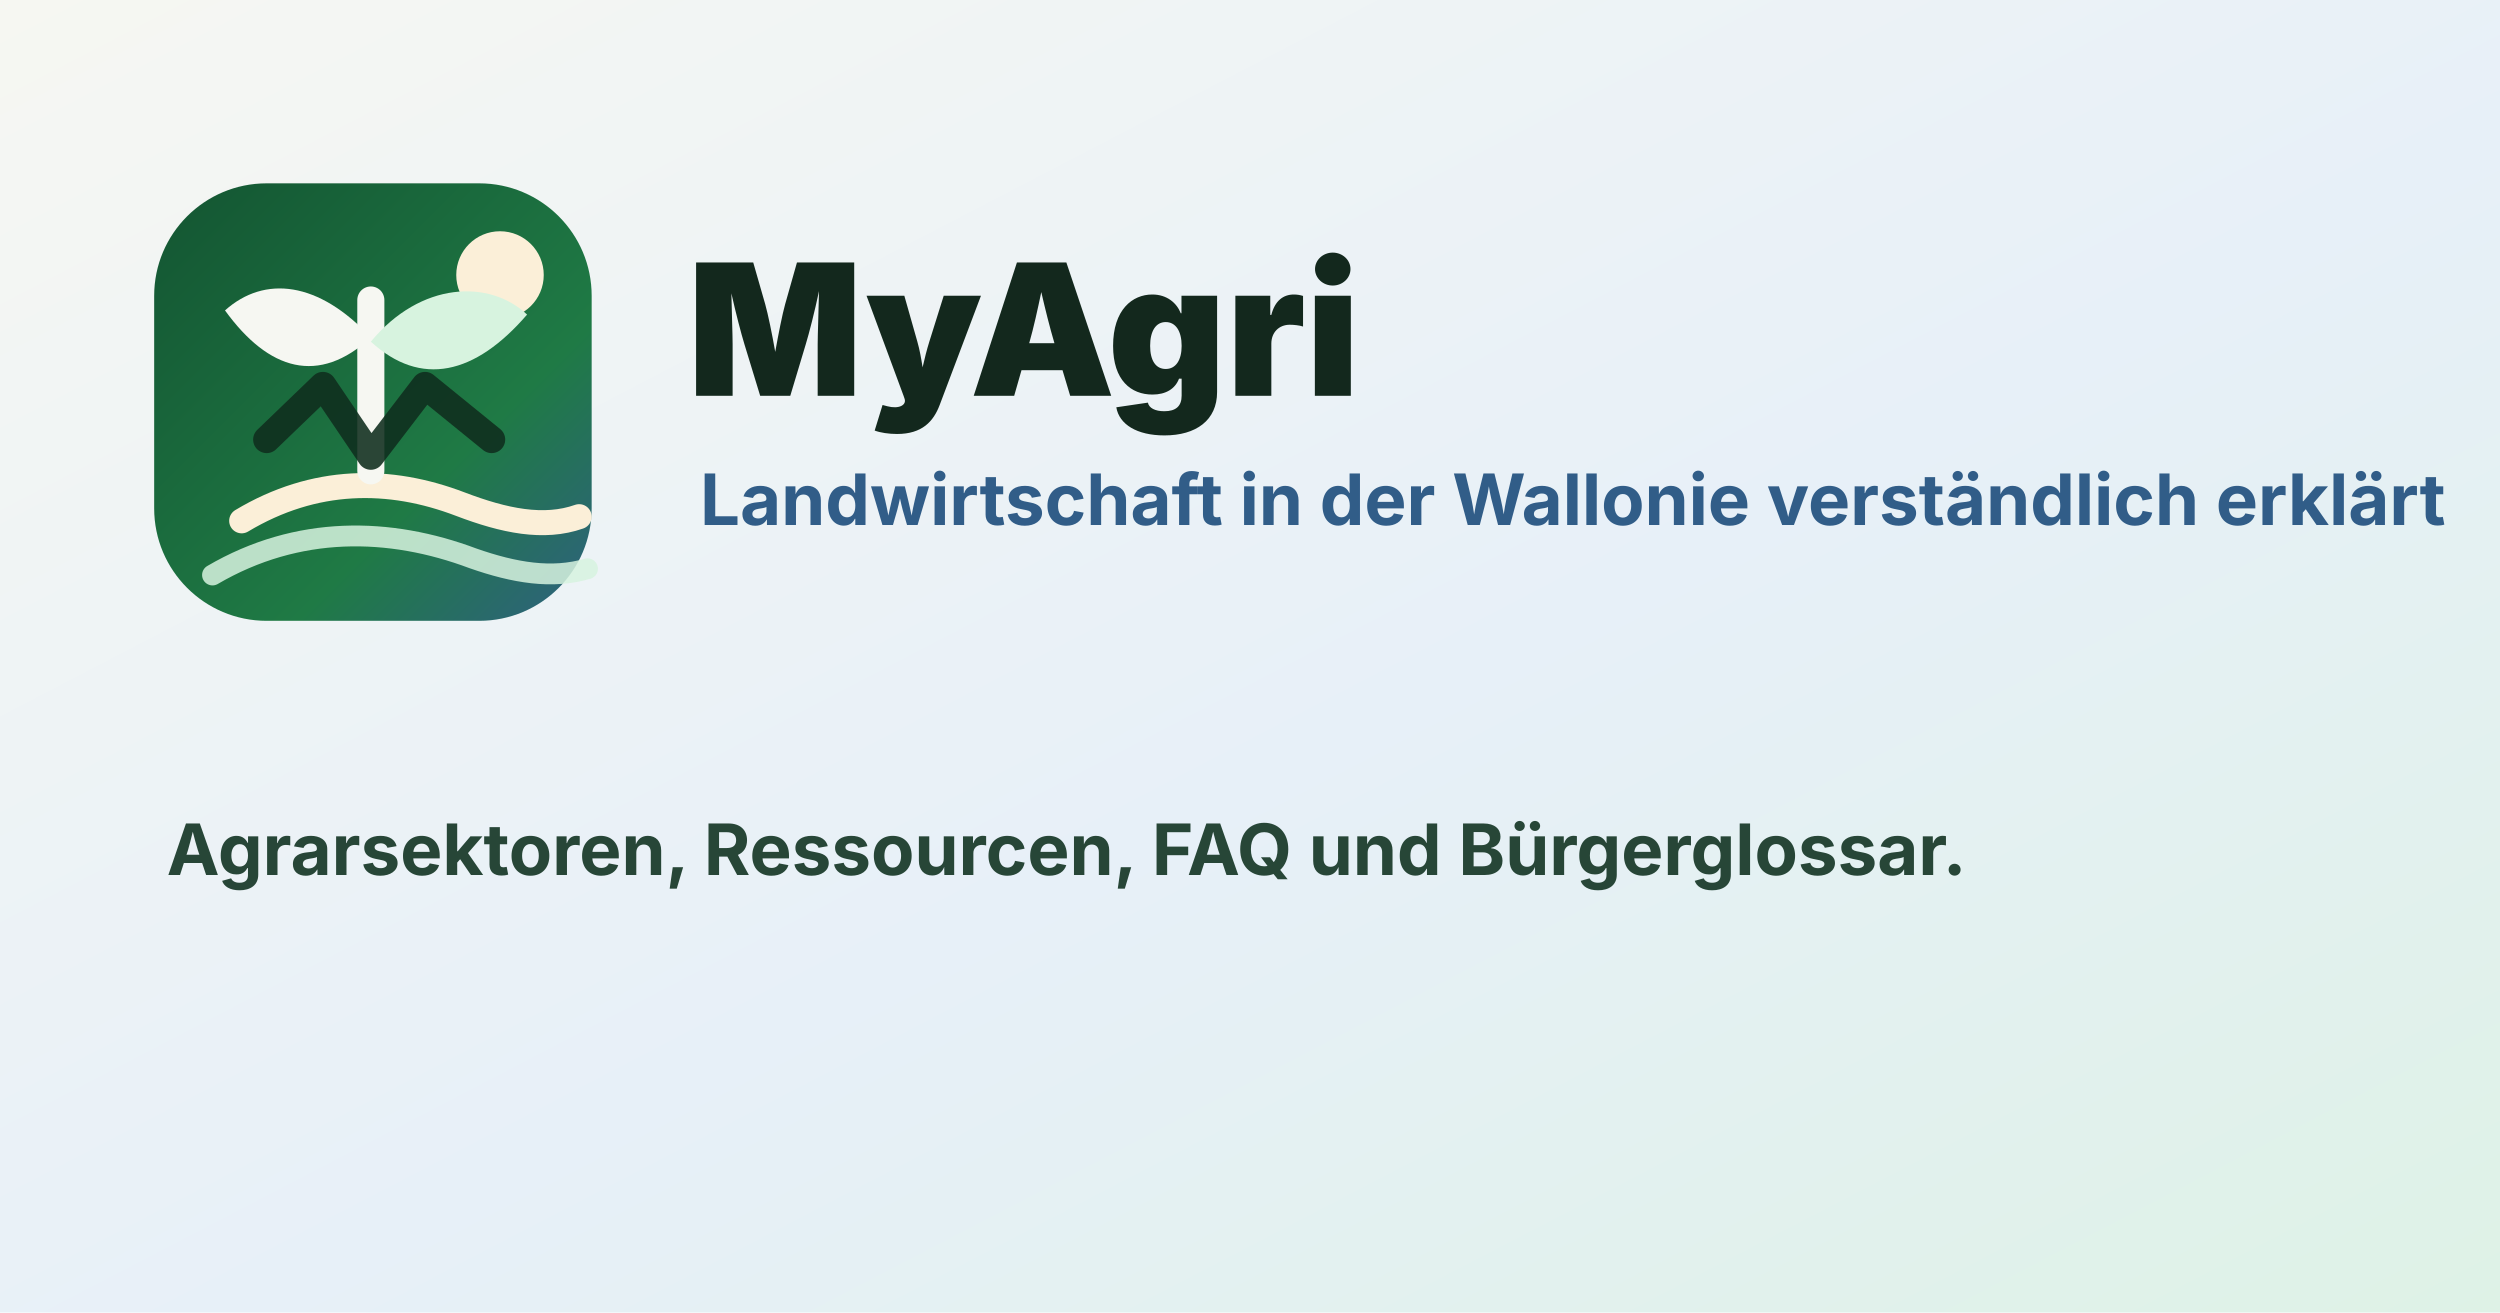
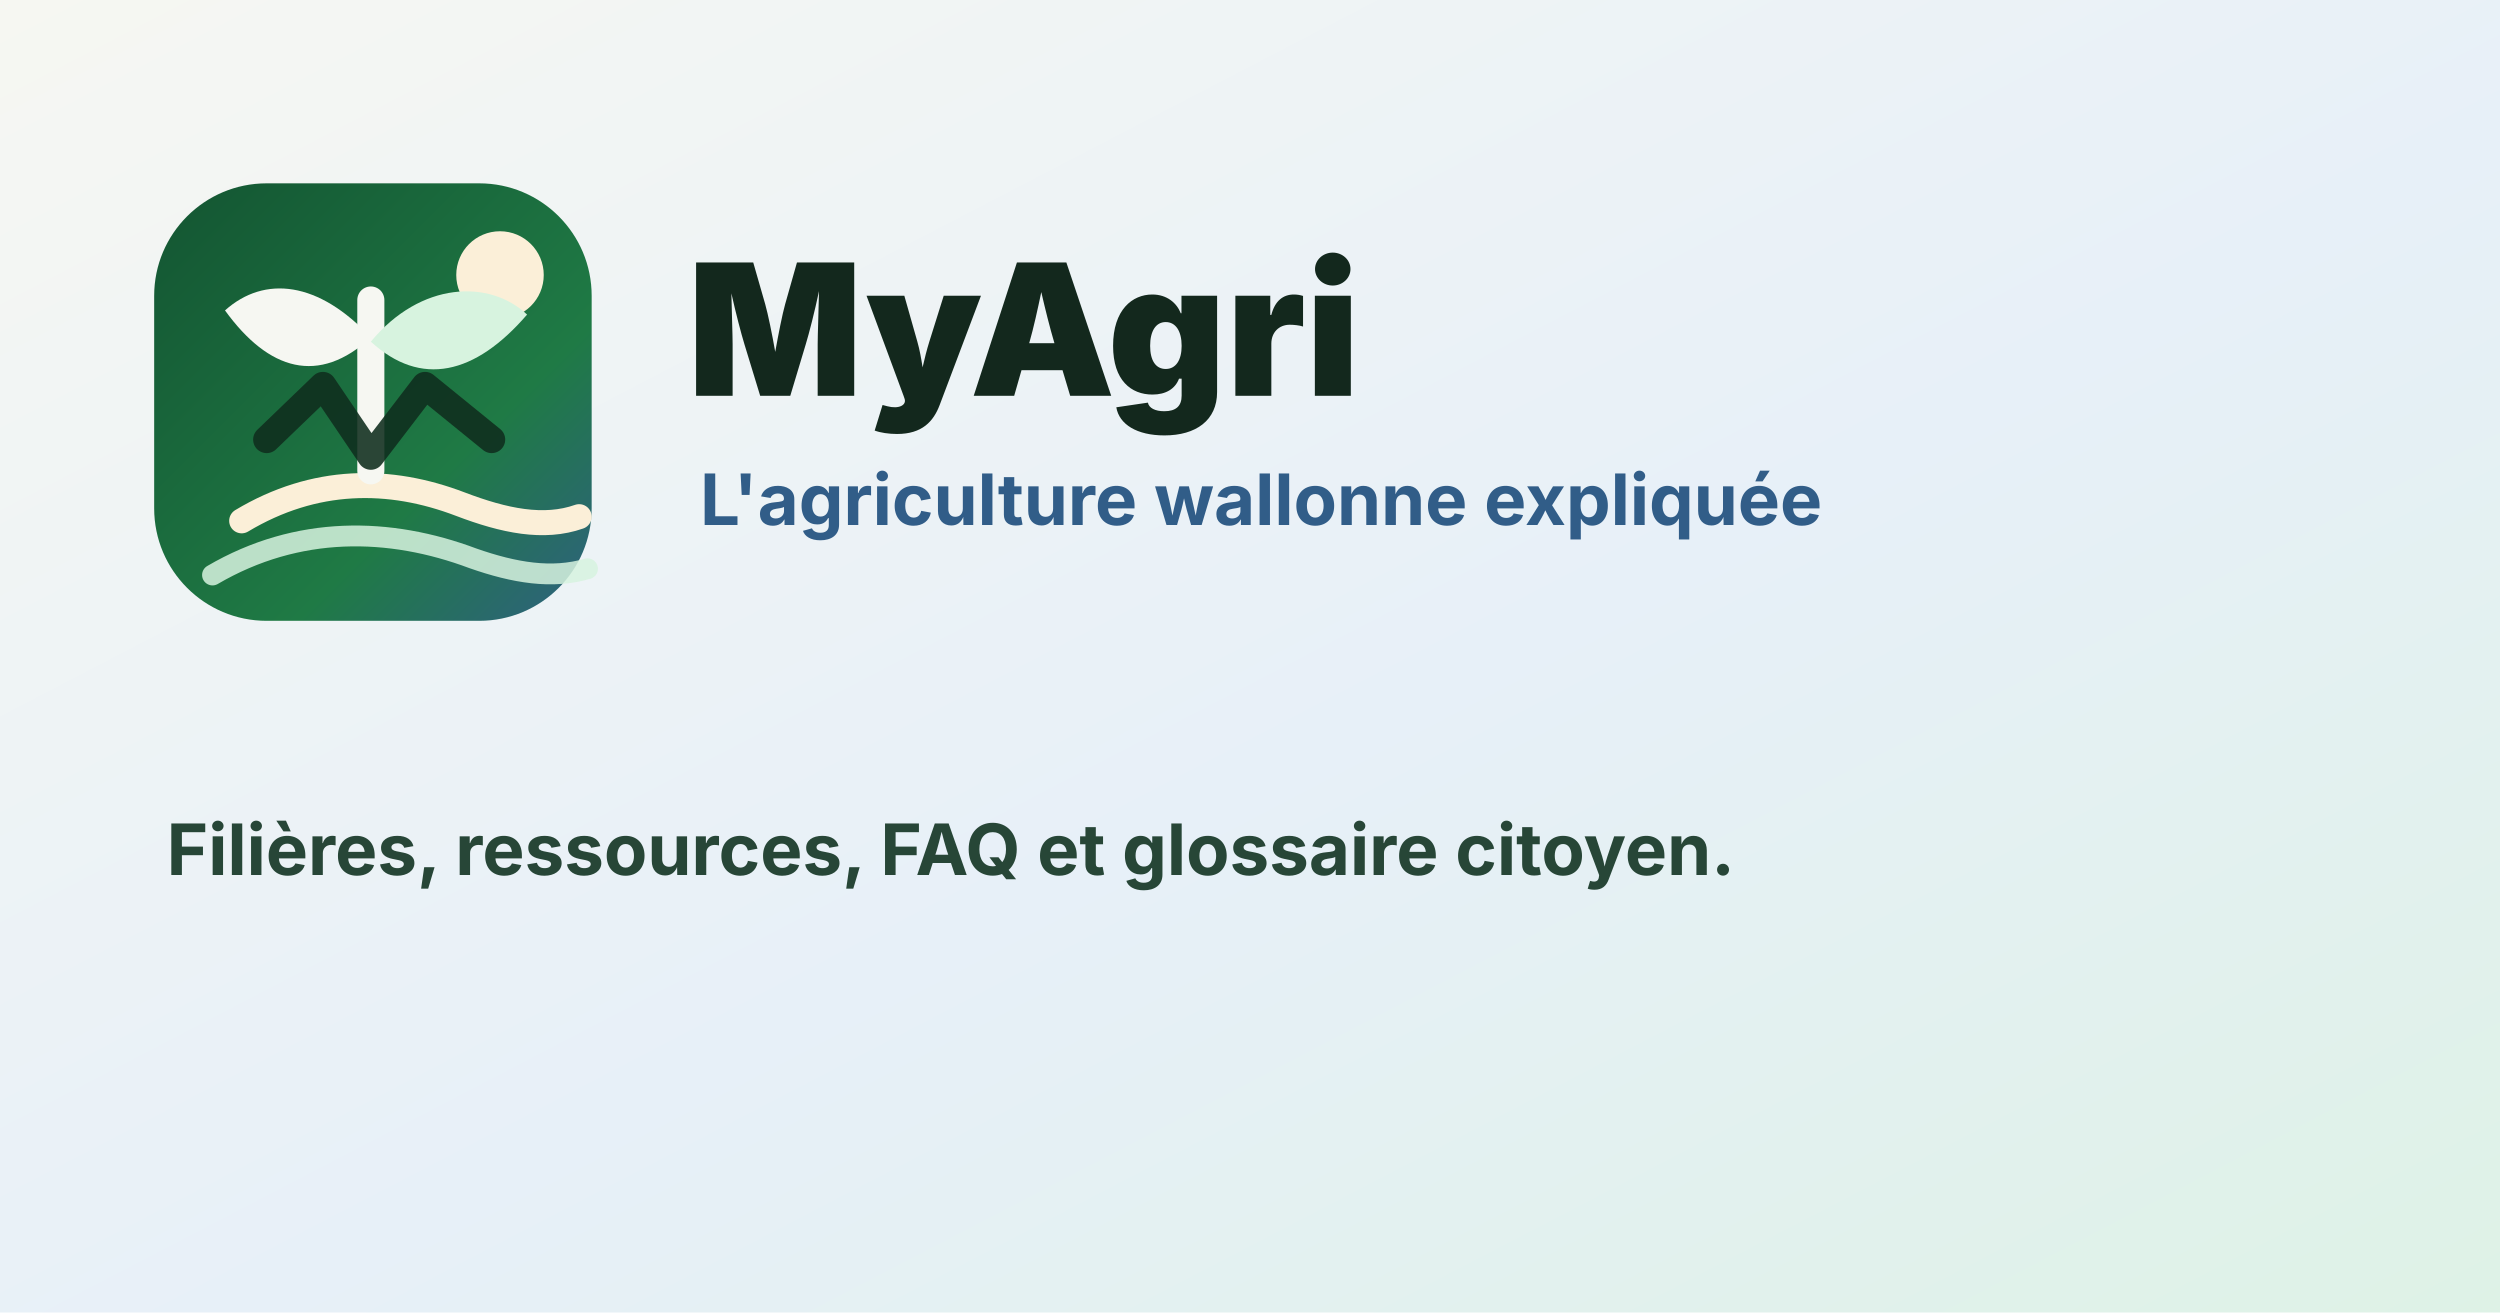
- <svg xmlns="http://www.w3.org/2000/svg" width="1200" height="630" viewBox="0 0 1200 630" role="img" aria-label="MyAgri - Landwirtschaft in der Wallonie verständlich erklärt">
+ <svg xmlns="http://www.w3.org/2000/svg" width="1200" height="630" viewBox="0 0 1200 630" role="img" aria-label="MyAgri - l'agriculture wallonne expliquée">
  <defs>
    <linearGradient id="bg" x1="0" y1="0" x2="1" y2="1">
      <stop offset="0" stop-color="#f6f7f2" />
      <stop offset="0.55" stop-color="#e7f0f8" />
      <stop offset="1" stop-color="#def2e6" />
    </linearGradient>
    <linearGradient id="mark" x1="90" y1="90" x2="300" y2="300" gradientUnits="userSpaceOnUse">
      <stop offset="0" stop-color="#145733" />
      <stop offset="0.62" stop-color="#1f7a45" />
      <stop offset="1" stop-color="#315d88" />
    </linearGradient>
  </defs>
  <rect width="1200" height="630" fill="url(#bg)" />
  <rect x="74" y="88" width="210" height="210" rx="54" fill="url(#mark)" />
  <circle cx="240" cy="132" r="21" fill="#fbefd8" />
  <path d="M116 250C151 229 187 229 221 242C242 250 261 254 278 248" fill="none" stroke="#fbefd8" stroke-width="12" stroke-linecap="round" />
  <path d="M102 276C143 252 187 253 227 268C247 275 265 278 282 273" fill="none" stroke="#d7f3df" stroke-width="10" stroke-linecap="round" opacity="0.85" />
  <path d="M178 226V144" fill="none" stroke="#f6f7f2" stroke-width="13" stroke-linecap="round" />
  <path d="M178 162C153 135 127 132 108 149C129 178 153 185 178 162Z" fill="#f6f7f2" />
  <path d="M178 164C202 135 235 134 253 151C228 180 202 186 178 164Z" fill="#d7f3df" />
  <path d="M128 211L155 185L178 219L204 185L236 211" fill="none" stroke="#0f2d1d" stroke-width="13" stroke-linecap="round" stroke-linejoin="round" opacity="0.88" />
  <g font-family="Inter, Segoe UI, Arial, sans-serif">
    <text x="330" y="190" fill="#13281d" font-size="88" font-weight="850">MyAgri</text>
-     <text x="336" y="252" fill="#315d88" font-size="34" font-weight="750">Landwirtschaft in der Wallonie verständlich erklärt</text>
-     <text x="80" y="420" fill="#274637" font-size="34" font-weight="650">Agrarsektoren, Ressourcen, FAQ und Bürgerglossar.</text>
+     <text x="336" y="252" fill="#315d88" font-size="34" font-weight="750">L'agriculture wallonne expliquée</text>
+     <text x="80" y="420" fill="#274637" font-size="34" font-weight="650">Filières, ressources, FAQ et glossaire citoyen.</text>
  </g>
</svg>
